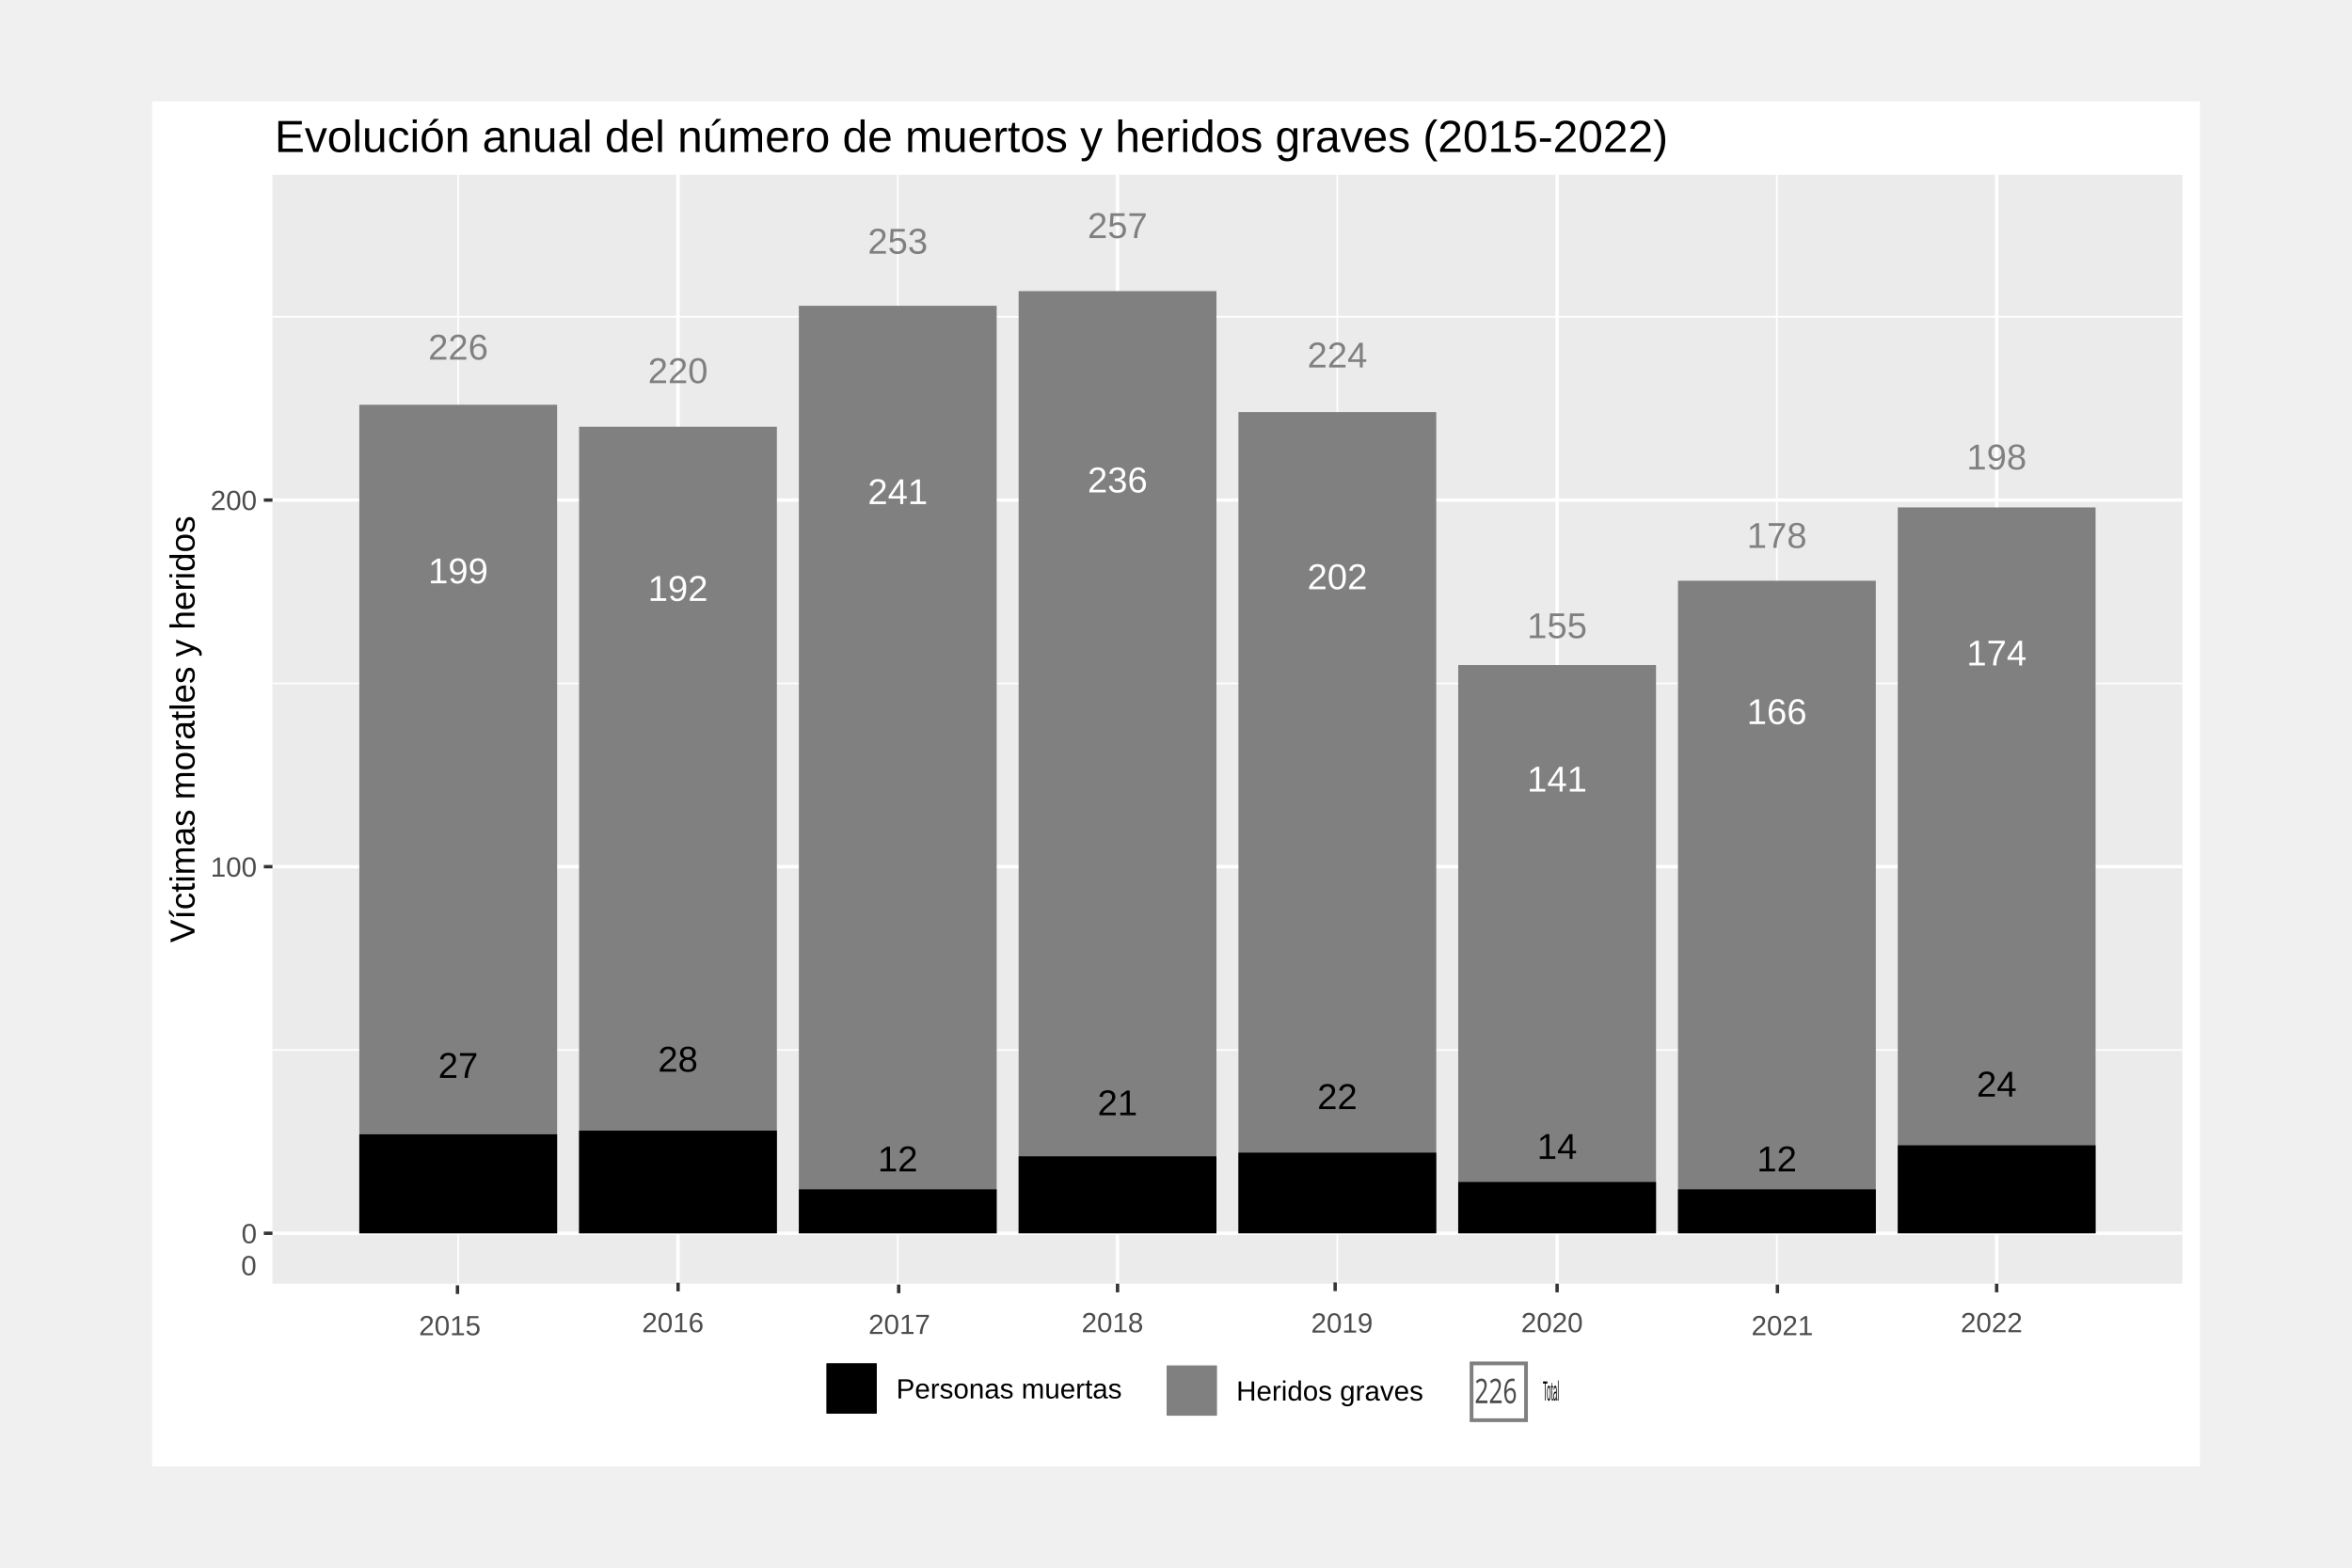
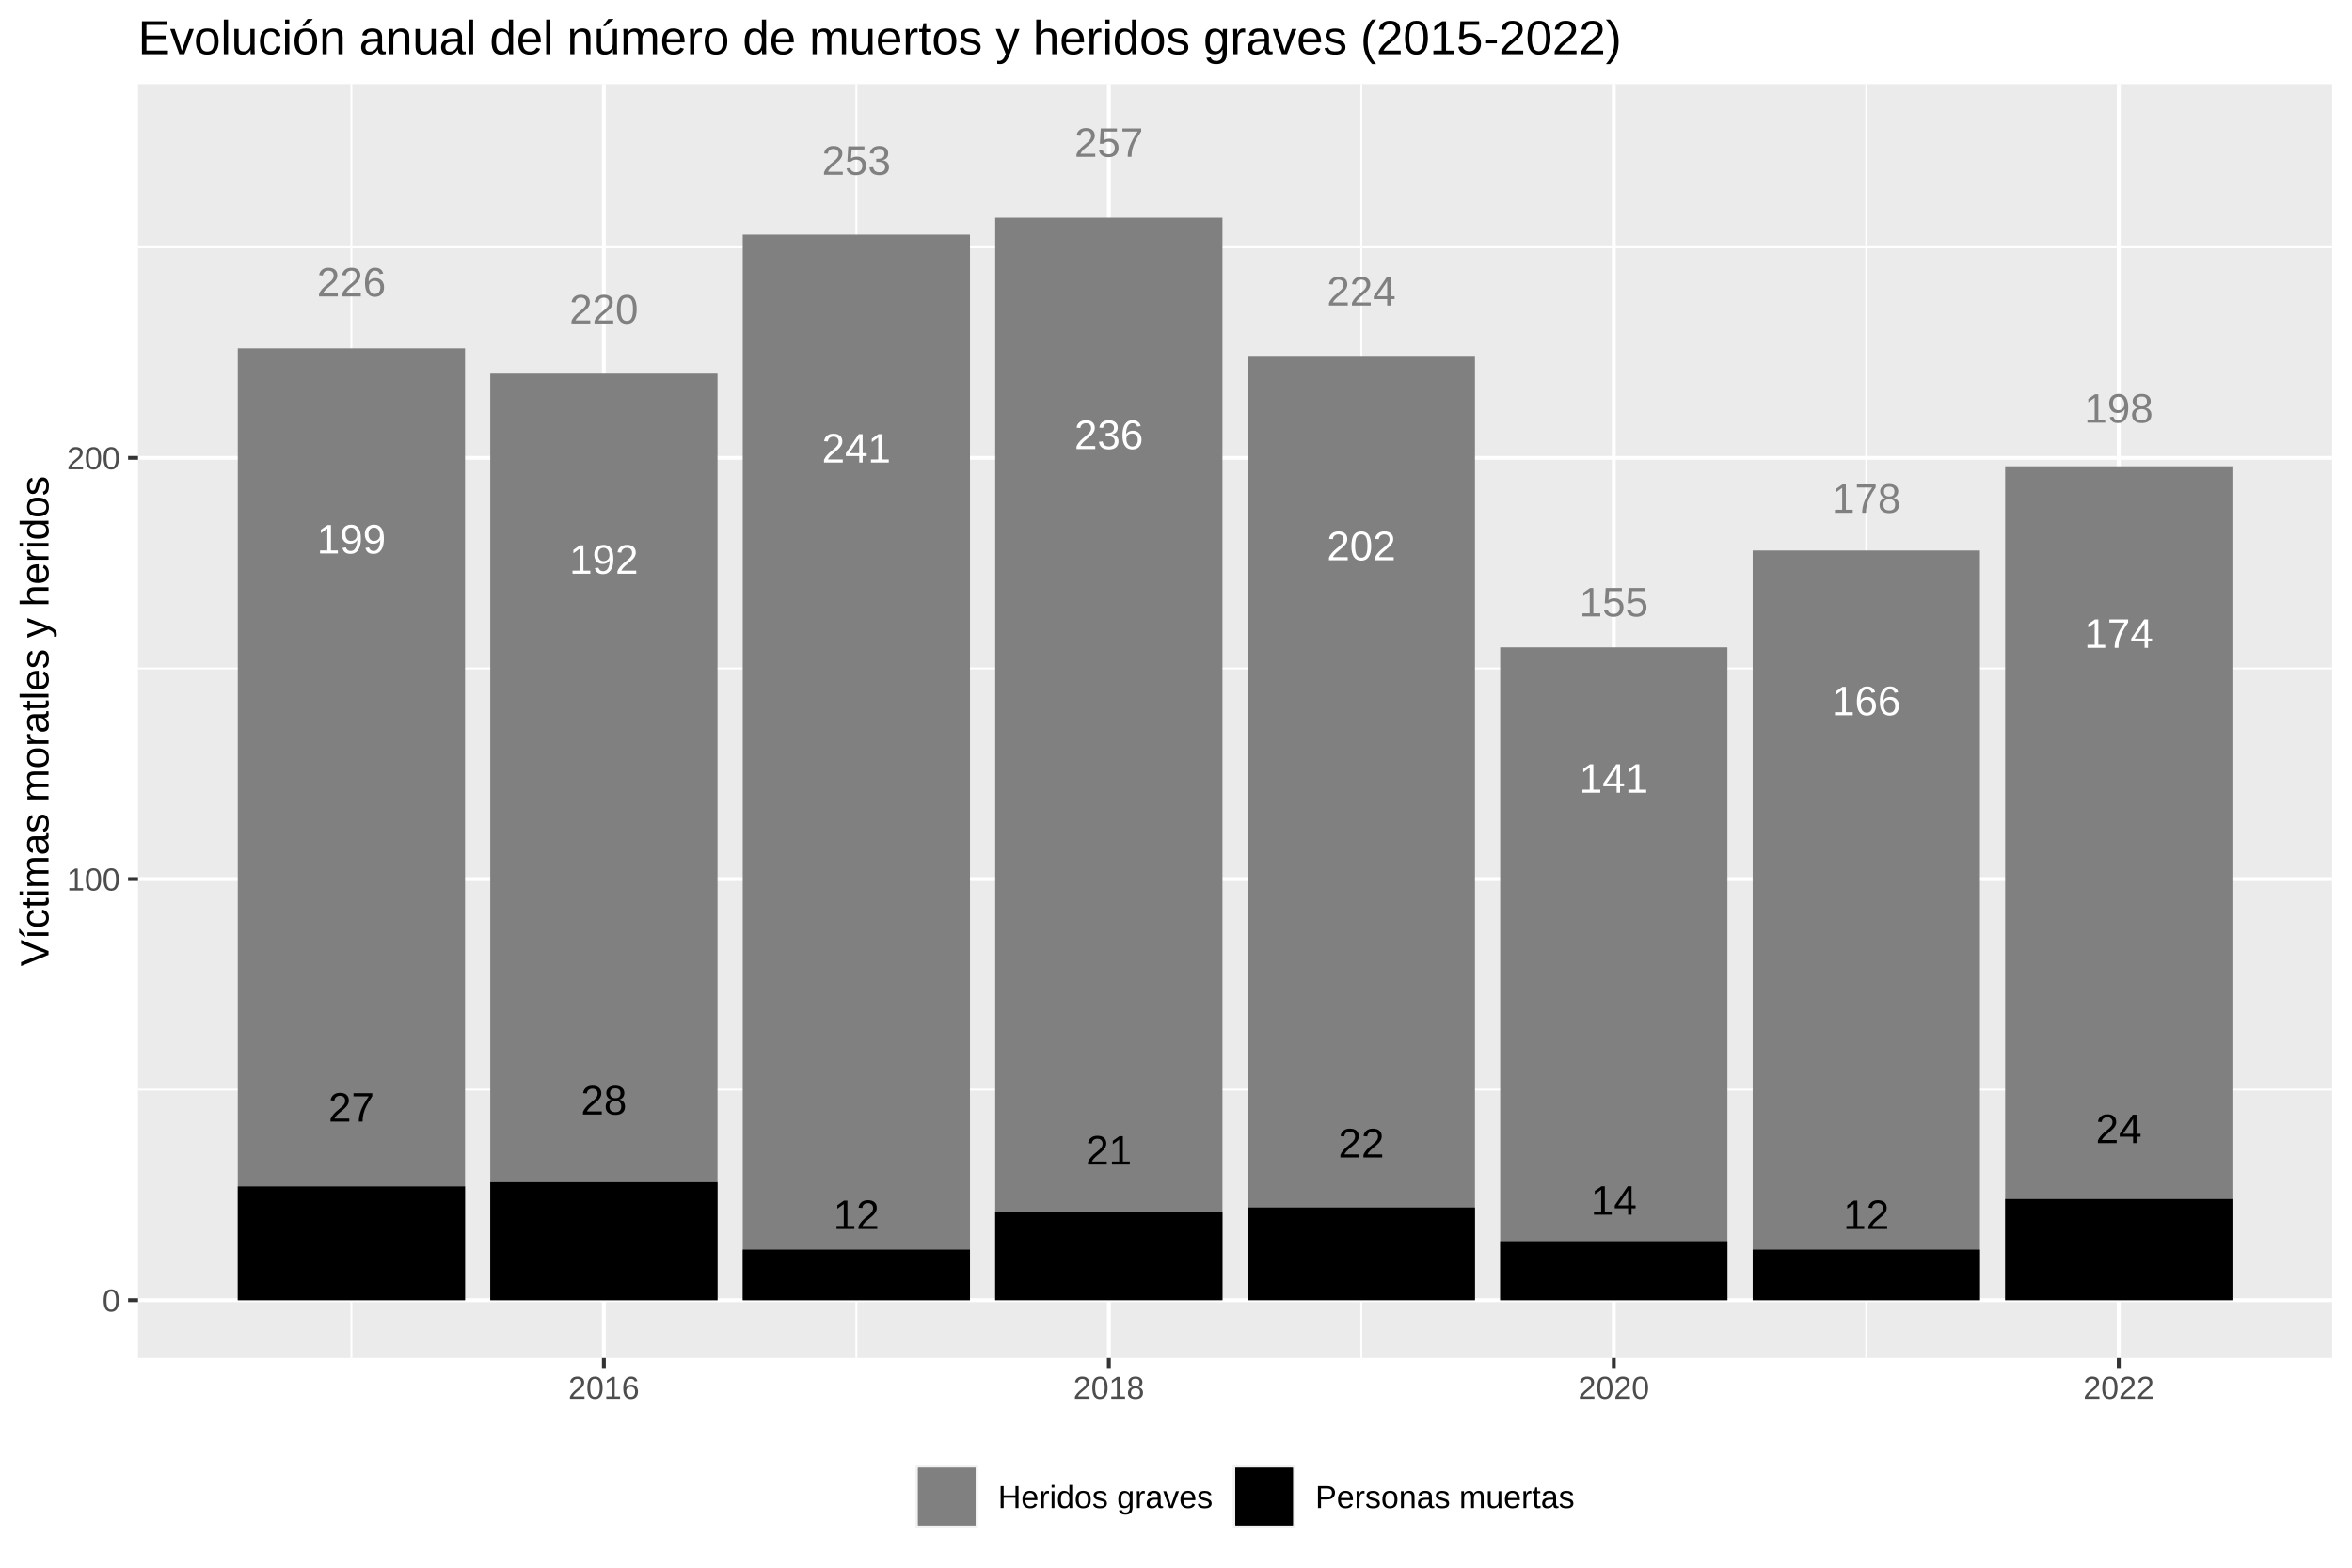
- <svg xmlns="http://www.w3.org/2000/svg" class="svglite" width="648.00pt" height="432.00pt" viewBox="0 0 648.00 432.00" version="1.1" id="svg505">
-   <defs id="defs323">
-     <style type="text/css" id="style321">
+ <svg xmlns="http://www.w3.org/2000/svg" class="svglite" width="648.00pt" height="432.00pt" viewBox="0 0 648.00 432.00">
+   <defs>
+     <style type="text/css">
    .svglite line, .svglite polyline, .svglite polygon, .svglite path, .svglite rect, .svglite circle {
      fill: none;
      stroke: #000000;
      stroke-linecap: round;
      stroke-linejoin: round;
      stroke-miterlimit: 10.00;
    }
    .svglite text {
      white-space: pre;
    }
  </style>
  </defs>
-   <rect width="87.048%" height="87.048%" style="fill:#ffffff;stroke:none;stroke-width:0.87" id="rect325" x="41.966" y="27.977" />
-   <defs id="defs330">
+   <rect width="100%" height="100%" style="stroke: none; fill: #FFFFFF;" />
+   <defs>
    <clipPath id="cpMC4wMHw2NDguMDB8MC4wMHw0MzIuMDA=">
-       <rect x="0.00" y="0.00" width="648.00" height="432.00" id="rect327" />
+       <rect x="0.00" y="0.00" width="648.00" height="432.00" />
    </clipPath>
  </defs>
-   <g clip-path="url(#cpMC4wMHw2NDguMDB8MC4wMHw0MzIuMDA=)" id="g334" transform="matrix(0.8704762,0,0,0.8704762,41.96571,27.97714)">
-     <rect x="0" y="0" width="648" height="432" style="fill:#ffffff;stroke:#ffffff;stroke-width:1.07" id="rect332" />
+   <g clip-path="url(#cpMC4wMHw2NDguMDB8MC4wMHw0MzIuMDA=)">
+     <rect x="0.00" y="0.00" width="648.00" height="432.00" style="stroke-width: 1.07; stroke: #FFFFFF; fill: #FFFFFF;" />
  </g>
-   <defs id="defs339">
+   <defs>
    <clipPath id="cpMzguMDN8NjQyLjUyfDIzLjE4fDM3NC4yNA==">
-       <rect x="38.03" y="23.18" width="604.49" height="351.06" id="rect336" />
+       <rect x="38.03" y="23.18" width="604.49" height="351.06" />
    </clipPath>
  </defs>
-   <g clip-path="url(#cpMzguMDN8NjQyLjUyfDIzLjE4fDM3NC4yNA==)" id="g451" transform="matrix(0.8704762,0,0,0.8704762,41.96571,27.97714)">
-     <rect x="38.03" y="23.18" width="604.49" height="351.06" style="fill:#ebebeb;stroke:none;stroke-width:1.07" id="rect341" />
-     <polyline points="38.03,300.25 642.52,300.25 " style="stroke:#ffffff;stroke-width:0.53;stroke-linecap:butt" id="polyline343" />
-     <polyline points="38.03,184.20 642.52,184.20 " style="stroke:#ffffff;stroke-width:0.53;stroke-linecap:butt" id="polyline345" />
-     <polyline points="38.03,68.14 642.52,68.14 " style="stroke:#ffffff;stroke-width:0.53;stroke-linecap:butt" id="polyline347" />
-     <polyline points="96.81,374.24 96.81,23.18 " style="stroke:#ffffff;stroke-width:0.53;stroke-linecap:butt" id="polyline349" />
-     <polyline points="235.94,374.24 235.94,23.18 " style="stroke:#ffffff;stroke-width:0.53;stroke-linecap:butt" id="polyline351" />
-     <polyline points="375.06,374.24 375.06,23.18 " style="stroke:#ffffff;stroke-width:0.53;stroke-linecap:butt" id="polyline353" />
-     <polyline points="514.18,374.24 514.18,23.18 " style="stroke:#ffffff;stroke-width:0.53;stroke-linecap:butt" id="polyline355" />
-     <polyline points="38.03,358.28 642.52,358.28 " style="stroke:#ffffff;stroke-width:1.07;stroke-linecap:butt" id="polyline357" />
-     <polyline points="38.03,242.23 642.52,242.23 " style="stroke:#ffffff;stroke-width:1.07;stroke-linecap:butt" id="polyline359" />
-     <polyline points="38.03,126.17 642.52,126.17 " style="stroke:#ffffff;stroke-width:1.07;stroke-linecap:butt" id="polyline361" />
-     <polyline points="166.37,374.24 166.37,23.18 " style="stroke:#ffffff;stroke-width:1.07;stroke-linecap:butt" id="polyline363" />
-     <polyline points="305.50,374.24 305.50,23.18 " style="stroke:#ffffff;stroke-width:1.07;stroke-linecap:butt" id="polyline365" />
-     <polyline points="444.62,374.24 444.62,23.18 " style="stroke:#ffffff;stroke-width:1.07;stroke-linecap:butt" id="polyline367" />
-     <polyline points="583.74,374.24 583.74,23.18 " style="stroke:#ffffff;stroke-width:1.07;stroke-linecap:butt" id="polyline369" />
-     <rect x="65.51" y="95.99" width="62.61" height="262.29" style="fill:#808080;stroke:none;stroke-width:1.07;stroke-linecap:butt;stroke-linejoin:miter" id="rect371" />
-     <rect x="135.07" y="102.96" width="62.61" height="255.33" style="fill:#808080;stroke:none;stroke-width:1.07;stroke-linecap:butt;stroke-linejoin:miter" id="rect373" />
-     <rect x="204.63" y="64.66" width="62.61" height="293.63" style="fill:#808080;stroke:none;stroke-width:1.07;stroke-linecap:butt;stroke-linejoin:miter" id="rect375" />
-     <rect x="274.19" y="60.01" width="62.61" height="298.27" style="fill:#808080;stroke:none;stroke-width:1.07;stroke-linecap:butt;stroke-linejoin:miter" id="rect377" />
-     <rect x="343.76" y="98.31" width="62.61" height="259.97" style="fill:#808080;stroke:none;stroke-width:1.07;stroke-linecap:butt;stroke-linejoin:miter" id="rect379" />
-     <rect x="413.32" y="178.39" width="62.61" height="179.89" style="fill:#808080;stroke:none;stroke-width:1.07;stroke-linecap:butt;stroke-linejoin:miter" id="rect381" />
-     <rect x="482.88" y="151.7" width="62.61" height="206.58" style="fill:#808080;stroke:none;stroke-width:1.07;stroke-linecap:butt;stroke-linejoin:miter" id="rect383" />
-     <rect x="552.44" y="128.49" width="62.61" height="229.8" style="fill:#808080;stroke:none;stroke-width:1.07;stroke-linecap:butt;stroke-linejoin:miter" id="rect385" />
-     <rect x="65.51" y="326.95" width="62.61" height="31.34" style="fill:#000000;stroke:none;stroke-width:1.07;stroke-linecap:butt;stroke-linejoin:miter" id="rect387" />
-     <rect x="135.07" y="325.79" width="62.61" height="32.5" style="fill:#000000;stroke:none;stroke-width:1.07;stroke-linecap:butt;stroke-linejoin:miter" id="rect389" />
-     <rect x="204.63" y="344.36" width="62.61" height="13.93" style="fill:#000000;stroke:none;stroke-width:1.07;stroke-linecap:butt;stroke-linejoin:miter" id="rect391" />
-     <rect x="274.19" y="333.91" width="62.61" height="24.37" style="fill:#000000;stroke:none;stroke-width:1.07;stroke-linecap:butt;stroke-linejoin:miter" id="rect393" />
-     <rect x="343.76" y="332.75" width="62.61" height="25.53" style="fill:#000000;stroke:none;stroke-width:1.07;stroke-linecap:butt;stroke-linejoin:miter" id="rect395" />
-     <rect x="413.32" y="342.04" width="62.61" height="16.25" style="fill:#000000;stroke:none;stroke-width:1.07;stroke-linecap:butt;stroke-linejoin:miter" id="rect397" />
-     <rect x="482.88" y="344.36" width="62.61" height="13.93" style="fill:#000000;stroke:none;stroke-width:1.07;stroke-linecap:butt;stroke-linejoin:miter" id="rect399" />
-     <rect x="552.44" y="330.43" width="62.61" height="27.85" style="fill:#000000;stroke:none;stroke-width:1.07;stroke-linecap:butt;stroke-linejoin:miter" id="rect401" />
-     <text x="96.81" y="81.7" text-anchor="middle" style="font-size:11.38px;font-family:Arial;fill:#808080" textLength="18.99" lengthAdjust="spacingAndGlyphs" id="text403">226</text>
-     <text x="166.37" y="89.15" text-anchor="middle" style="font-size:11.38px;font-family:Arial;fill:#808080" textLength="18.99" lengthAdjust="spacingAndGlyphs" id="text405">220</text>
-     <text x="235.94" y="48.17" text-anchor="middle" style="font-size:11.38px;font-family:Arial;fill:#808080" textLength="18.99" lengthAdjust="spacingAndGlyphs" id="text407">253</text>
-     <text x="305.5" y="43.21" text-anchor="middle" style="font-size:11.38px;font-family:Arial;fill:#808080" textLength="18.99" lengthAdjust="spacingAndGlyphs" id="text409">257</text>
-     <text x="375.06" y="84.19" text-anchor="middle" style="font-size:11.38px;font-family:Arial;fill:#808080" textLength="18.99" lengthAdjust="spacingAndGlyphs" id="text411">224</text>
-     <text x="444.62" y="169.87" text-anchor="middle" style="font-size:11.38px;font-family:Arial;fill:#808080" textLength="18.99" lengthAdjust="spacingAndGlyphs" id="text413">155</text>
-     <text x="514.18" y="141.31" text-anchor="middle" style="font-size:11.38px;font-family:Arial;fill:#808080" textLength="18.99" lengthAdjust="spacingAndGlyphs" id="text415">178</text>
-     <text x="583.74" y="116.47" text-anchor="middle" style="font-size:11.38px;font-family:Arial;fill:#808080" textLength="18.99" lengthAdjust="spacingAndGlyphs" id="text417">198</text>
-     <text x="96.81" y="152.52" text-anchor="middle" style="font-size:11.38px;font-family:Arial;fill:#ffffff" textLength="18.99" lengthAdjust="spacingAndGlyphs" id="text419">199</text>
-     <text x="166.37" y="158.09" text-anchor="middle" style="font-size:11.38px;font-family:Arial;fill:#ffffff" textLength="18.99" lengthAdjust="spacingAndGlyphs" id="text421">192</text>
-     <text x="235.94" y="127.45" text-anchor="middle" style="font-size:11.38px;font-family:Arial;fill:#ffffff" textLength="18.99" lengthAdjust="spacingAndGlyphs" id="text423">241</text>
-     <text x="305.5" y="123.74" text-anchor="middle" style="font-size:11.38px;font-family:Arial;fill:#ffffff" textLength="18.99" lengthAdjust="spacingAndGlyphs" id="text425">236</text>
-     <text x="375.06" y="154.38" text-anchor="middle" style="font-size:11.38px;font-family:Arial;fill:#ffffff" textLength="18.99" lengthAdjust="spacingAndGlyphs" id="text427">202</text>
-     <text x="444.62" y="218.44" text-anchor="middle" style="font-size:11.38px;font-family:Arial;fill:#ffffff" textLength="18.99" lengthAdjust="spacingAndGlyphs" id="text429">141</text>
-     <text x="514.18" y="197.09" text-anchor="middle" style="font-size:11.38px;font-family:Arial;fill:#ffffff" textLength="18.99" lengthAdjust="spacingAndGlyphs" id="text431">166</text>
-     <text x="583.74" y="178.52" text-anchor="middle" style="font-size:11.38px;font-family:Arial;fill:#ffffff" textLength="18.99" lengthAdjust="spacingAndGlyphs" id="text433">174</text>
-     <text x="96.81" y="309.08" text-anchor="middle" style="font-size:11.38px;font-family:Arial" textLength="12.66" lengthAdjust="spacingAndGlyphs" id="text435">27</text>
-     <text x="166.37" y="307.11" text-anchor="middle" style="font-size:11.38px;font-family:Arial" textLength="12.66" lengthAdjust="spacingAndGlyphs" id="text437">28</text>
-     <text x="235.94" y="338.68" text-anchor="middle" style="font-size:11.38px;font-family:Arial" textLength="12.66" lengthAdjust="spacingAndGlyphs" id="text439">12</text>
-     <text x="305.5" y="320.92" text-anchor="middle" style="font-size:11.38px;font-family:Arial" textLength="12.66" lengthAdjust="spacingAndGlyphs" id="text441">21</text>
-     <text x="375.06" y="318.95" text-anchor="middle" style="font-size:11.38px;font-family:Arial" textLength="12.66" lengthAdjust="spacingAndGlyphs" id="text443">22</text>
-     <text x="444.62" y="334.73" text-anchor="middle" style="font-size:11.38px;font-family:Arial" textLength="12.66" lengthAdjust="spacingAndGlyphs" id="text445">14</text>
-     <text x="514.18" y="338.68" text-anchor="middle" style="font-size:11.38px;font-family:Arial" textLength="12.66" lengthAdjust="spacingAndGlyphs" id="text447">12</text>
-     <text x="583.74" y="315" text-anchor="middle" style="font-size:11.38px;font-family:Arial" textLength="12.66" lengthAdjust="spacingAndGlyphs" id="text449">24</text>
+   <g clip-path="url(#cpMzguMDN8NjQyLjUyfDIzLjE4fDM3NC4yNA==)">
+     <rect x="38.03" y="23.18" width="604.49" height="351.06" style="stroke-width: 1.07; stroke: none; fill: #EBEBEB;" />
+     <polyline points="38.03,300.25 642.52,300.25 " style="stroke-width: 0.53; stroke: #FFFFFF; stroke-linecap: butt;" />
+     <polyline points="38.03,184.20 642.52,184.20 " style="stroke-width: 0.53; stroke: #FFFFFF; stroke-linecap: butt;" />
+     <polyline points="38.03,68.14 642.52,68.14 " style="stroke-width: 0.53; stroke: #FFFFFF; stroke-linecap: butt;" />
+     <polyline points="96.81,374.24 96.81,23.18 " style="stroke-width: 0.53; stroke: #FFFFFF; stroke-linecap: butt;" />
+     <polyline points="235.94,374.24 235.94,23.18 " style="stroke-width: 0.53; stroke: #FFFFFF; stroke-linecap: butt;" />
+     <polyline points="375.06,374.24 375.06,23.18 " style="stroke-width: 0.53; stroke: #FFFFFF; stroke-linecap: butt;" />
+     <polyline points="514.18,374.24 514.18,23.18 " style="stroke-width: 0.53; stroke: #FFFFFF; stroke-linecap: butt;" />
+     <polyline points="38.03,358.28 642.52,358.28 " style="stroke-width: 1.07; stroke: #FFFFFF; stroke-linecap: butt;" />
+     <polyline points="38.03,242.23 642.52,242.23 " style="stroke-width: 1.07; stroke: #FFFFFF; stroke-linecap: butt;" />
+     <polyline points="38.03,126.17 642.52,126.17 " style="stroke-width: 1.07; stroke: #FFFFFF; stroke-linecap: butt;" />
+     <polyline points="166.37,374.24 166.37,23.18 " style="stroke-width: 1.07; stroke: #FFFFFF; stroke-linecap: butt;" />
+     <polyline points="305.50,374.24 305.50,23.18 " style="stroke-width: 1.07; stroke: #FFFFFF; stroke-linecap: butt;" />
+     <polyline points="444.62,374.24 444.62,23.18 " style="stroke-width: 1.07; stroke: #FFFFFF; stroke-linecap: butt;" />
+     <polyline points="583.74,374.24 583.74,23.18 " style="stroke-width: 1.07; stroke: #FFFFFF; stroke-linecap: butt;" />
+     <rect x="65.51" y="95.99" width="62.61" height="262.29" style="stroke-width: 1.07; stroke: none; stroke-linecap: butt; stroke-linejoin: miter; fill: #808080;" />
+     <rect x="135.07" y="102.96" width="62.61" height="255.33" style="stroke-width: 1.07; stroke: none; stroke-linecap: butt; stroke-linejoin: miter; fill: #808080;" />
+     <rect x="204.63" y="64.66" width="62.61" height="293.63" style="stroke-width: 1.07; stroke: none; stroke-linecap: butt; stroke-linejoin: miter; fill: #808080;" />
+     <rect x="274.19" y="60.01" width="62.61" height="298.27" style="stroke-width: 1.07; stroke: none; stroke-linecap: butt; stroke-linejoin: miter; fill: #808080;" />
+     <rect x="343.76" y="98.31" width="62.61" height="259.97" style="stroke-width: 1.07; stroke: none; stroke-linecap: butt; stroke-linejoin: miter; fill: #808080;" />
+     <rect x="413.32" y="178.39" width="62.61" height="179.89" style="stroke-width: 1.07; stroke: none; stroke-linecap: butt; stroke-linejoin: miter; fill: #808080;" />
+     <rect x="482.88" y="151.70" width="62.61" height="206.58" style="stroke-width: 1.07; stroke: none; stroke-linecap: butt; stroke-linejoin: miter; fill: #808080;" />
+     <rect x="552.44" y="128.49" width="62.61" height="229.80" style="stroke-width: 1.07; stroke: none; stroke-linecap: butt; stroke-linejoin: miter; fill: #808080;" />
+     <rect x="65.51" y="326.95" width="62.61" height="31.34" style="stroke-width: 1.07; stroke: none; stroke-linecap: butt; stroke-linejoin: miter; fill: #000000;" />
+     <rect x="135.07" y="325.79" width="62.61" height="32.50" style="stroke-width: 1.07; stroke: none; stroke-linecap: butt; stroke-linejoin: miter; fill: #000000;" />
+     <rect x="204.63" y="344.36" width="62.61" height="13.93" style="stroke-width: 1.07; stroke: none; stroke-linecap: butt; stroke-linejoin: miter; fill: #000000;" />
+     <rect x="274.19" y="333.91" width="62.61" height="24.37" style="stroke-width: 1.07; stroke: none; stroke-linecap: butt; stroke-linejoin: miter; fill: #000000;" />
+     <rect x="343.76" y="332.75" width="62.61" height="25.53" style="stroke-width: 1.07; stroke: none; stroke-linecap: butt; stroke-linejoin: miter; fill: #000000;" />
+     <rect x="413.32" y="342.04" width="62.61" height="16.25" style="stroke-width: 1.07; stroke: none; stroke-linecap: butt; stroke-linejoin: miter; fill: #000000;" />
+     <rect x="482.88" y="344.36" width="62.61" height="13.93" style="stroke-width: 1.07; stroke: none; stroke-linecap: butt; stroke-linejoin: miter; fill: #000000;" />
+     <rect x="552.44" y="330.43" width="62.61" height="27.85" style="stroke-width: 1.07; stroke: none; stroke-linecap: butt; stroke-linejoin: miter; fill: #000000;" />
+     <text x="96.81" y="81.70" text-anchor="middle" style="font-size: 11.38px;fill: #808080; font-family: &quot;Arial&quot;;" textLength="18.99px" lengthAdjust="spacingAndGlyphs">226</text>
+     <text x="166.37" y="89.15" text-anchor="middle" style="font-size: 11.38px;fill: #808080; font-family: &quot;Arial&quot;;" textLength="18.99px" lengthAdjust="spacingAndGlyphs">220</text>
+     <text x="235.94" y="48.17" text-anchor="middle" style="font-size: 11.38px;fill: #808080; font-family: &quot;Arial&quot;;" textLength="18.99px" lengthAdjust="spacingAndGlyphs">253</text>
+     <text x="305.50" y="43.21" text-anchor="middle" style="font-size: 11.38px;fill: #808080; font-family: &quot;Arial&quot;;" textLength="18.99px" lengthAdjust="spacingAndGlyphs">257</text>
+     <text x="375.06" y="84.19" text-anchor="middle" style="font-size: 11.38px;fill: #808080; font-family: &quot;Arial&quot;;" textLength="18.99px" lengthAdjust="spacingAndGlyphs">224</text>
+     <text x="444.62" y="169.87" text-anchor="middle" style="font-size: 11.38px;fill: #808080; font-family: &quot;Arial&quot;;" textLength="18.99px" lengthAdjust="spacingAndGlyphs">155</text>
+     <text x="514.18" y="141.31" text-anchor="middle" style="font-size: 11.38px;fill: #808080; font-family: &quot;Arial&quot;;" textLength="18.99px" lengthAdjust="spacingAndGlyphs">178</text>
+     <text x="583.74" y="116.47" text-anchor="middle" style="font-size: 11.38px;fill: #808080; font-family: &quot;Arial&quot;;" textLength="18.99px" lengthAdjust="spacingAndGlyphs">198</text>
+     <text x="96.81" y="152.52" text-anchor="middle" style="font-size: 11.38px;fill: #FFFFFF; font-family: &quot;Arial&quot;;" textLength="18.99px" lengthAdjust="spacingAndGlyphs">199</text>
+     <text x="166.37" y="158.09" text-anchor="middle" style="font-size: 11.38px;fill: #FFFFFF; font-family: &quot;Arial&quot;;" textLength="18.99px" lengthAdjust="spacingAndGlyphs">192</text>
+     <text x="235.94" y="127.45" text-anchor="middle" style="font-size: 11.38px;fill: #FFFFFF; font-family: &quot;Arial&quot;;" textLength="18.99px" lengthAdjust="spacingAndGlyphs">241</text>
+     <text x="305.50" y="123.74" text-anchor="middle" style="font-size: 11.38px;fill: #FFFFFF; font-family: &quot;Arial&quot;;" textLength="18.99px" lengthAdjust="spacingAndGlyphs">236</text>
+     <text x="375.06" y="154.38" text-anchor="middle" style="font-size: 11.38px;fill: #FFFFFF; font-family: &quot;Arial&quot;;" textLength="18.99px" lengthAdjust="spacingAndGlyphs">202</text>
+     <text x="444.62" y="218.44" text-anchor="middle" style="font-size: 11.38px;fill: #FFFFFF; font-family: &quot;Arial&quot;;" textLength="18.99px" lengthAdjust="spacingAndGlyphs">141</text>
+     <text x="514.18" y="197.09" text-anchor="middle" style="font-size: 11.38px;fill: #FFFFFF; font-family: &quot;Arial&quot;;" textLength="18.99px" lengthAdjust="spacingAndGlyphs">166</text>
+     <text x="583.74" y="178.52" text-anchor="middle" style="font-size: 11.38px;fill: #FFFFFF; font-family: &quot;Arial&quot;;" textLength="18.99px" lengthAdjust="spacingAndGlyphs">174</text>
+     <text x="96.81" y="309.08" text-anchor="middle" style="font-size: 11.38px; font-family: &quot;Arial&quot;;" textLength="12.66px" lengthAdjust="spacingAndGlyphs">27</text>
+     <text x="166.37" y="307.11" text-anchor="middle" style="font-size: 11.38px; font-family: &quot;Arial&quot;;" textLength="12.66px" lengthAdjust="spacingAndGlyphs">28</text>
+     <text x="235.94" y="338.68" text-anchor="middle" style="font-size: 11.38px; font-family: &quot;Arial&quot;;" textLength="12.66px" lengthAdjust="spacingAndGlyphs">12</text>
+     <text x="305.50" y="320.92" text-anchor="middle" style="font-size: 11.38px; font-family: &quot;Arial&quot;;" textLength="12.66px" lengthAdjust="spacingAndGlyphs">21</text>
+     <text x="375.06" y="318.95" text-anchor="middle" style="font-size: 11.38px; font-family: &quot;Arial&quot;;" textLength="12.66px" lengthAdjust="spacingAndGlyphs">22</text>
+     <text x="444.62" y="334.73" text-anchor="middle" style="font-size: 11.38px; font-family: &quot;Arial&quot;;" textLength="12.66px" lengthAdjust="spacingAndGlyphs">14</text>
+     <text x="514.18" y="338.68" text-anchor="middle" style="font-size: 11.38px; font-family: &quot;Arial&quot;;" textLength="12.66px" lengthAdjust="spacingAndGlyphs">12</text>
+     <text x="583.74" y="315.00" text-anchor="middle" style="font-size: 11.38px; font-family: &quot;Arial&quot;;" textLength="12.66px" lengthAdjust="spacingAndGlyphs">24</text>
  </g>
-   <g clip-path="url(#cpMC4wMHw2NDguMDB8MC4wMHw0MzIuMDA=)" id="g503" transform="matrix(0.8704762,0,0,0.8704762,41.96571,27.97714)">
-     <text x="33.1" y="361.43" text-anchor="end" style="font-size:8.8px;font-family:Arial;fill:#4d4d4d" textLength="4.9" lengthAdjust="spacingAndGlyphs" id="text453">0</text>
-     <text x="33.1" y="245.38" text-anchor="end" style="font-size:8.8px;font-family:Arial;fill:#4d4d4d" textLength="14.69" lengthAdjust="spacingAndGlyphs" id="text455">100</text>
-     <text x="33.1" y="129.32" text-anchor="end" style="font-size:8.8px;font-family:Arial;fill:#4d4d4d" textLength="14.69" lengthAdjust="spacingAndGlyphs" id="text457">200</text>
-     <polyline points="35.29,358.28 38.03,358.28 " style="stroke:#333333;stroke-width:1.07;stroke-linecap:butt" id="polyline459" />
-     <polyline points="35.29,242.23 38.03,242.23 " style="stroke:#333333;stroke-width:1.07;stroke-linecap:butt" id="polyline461" />
-     <polyline points="35.29,126.17 38.03,126.17 " style="stroke:#333333;stroke-width:1.07;stroke-linecap:butt" id="polyline463" />
-     <polyline points="305.50,376.98 305.50,374.24 " style="stroke:#333333;stroke-width:1.07;stroke-linecap:butt" id="polyline467" />
-     <polyline points="444.62,376.98 444.62,374.24 " style="stroke:#333333;stroke-width:1.07;stroke-linecap:butt" id="polyline469" />
-     <polyline points="444.62,376.98 444.62,374.24 " style="fill:none;stroke:#333333;stroke-width:1.07;stroke-linecap:butt;stroke-linejoin:round;stroke-miterlimit:10" id="polyline469-5" transform="translate(-70.24628,-0.4088875)" />
-     <polyline points="444.62,376.98 444.62,374.24 " style="fill:none;stroke:#333333;stroke-width:1.07;stroke-linecap:butt;stroke-linejoin:round;stroke-miterlimit:10" id="polyline469-6" transform="translate(-5.906709,29.35611)" />
-     <polyline points="583.74,376.98 583.74,374.24 " style="stroke:#333333;stroke-width:1.07;stroke-linecap:butt" id="polyline471" />
-     <text transform="rotate(-90,106.035,92.675)" text-anchor="middle" style="font-size:11px;font-family:Arial" textLength="135.14" lengthAdjust="spacingAndGlyphs" id="text481">Víctimas moratles y heridos</text>
-     <rect x="241.25" y="398.28" width="198.04" height="28.24" style="fill:#ffffff;stroke:none;stroke-width:1.07" id="rect483" />
-     <text x="38.03" y="14.93" style="font-size:13.2px;font-family:Arial" textLength="408.43" lengthAdjust="spacingAndGlyphs" id="text501" transform="matrix(1.078986,0,0,1.078986,-2.308342,-0.1315401)">Evolución anual del número de muertos y heridos graves (2015-2022)</text>
-     <polyline points="583.74,376.98 583.74,374.24 " style="fill:none;stroke:#333333;stroke-width:1.07;stroke-linecap:butt;stroke-linejoin:round;stroke-miterlimit:10" id="polyline471-1" transform="translate(-69.38649,0.2637213)" />
-     <polyline points="583.74,376.98 583.74,374.24 " style="fill:none;stroke:#333333;stroke-width:1.07;stroke-linecap:butt;stroke-linejoin:round;stroke-miterlimit:10" id="polyline471-6" transform="translate(-347.5098,0.2637213)" />
-     <polyline points="583.74,376.98 583.74,374.24 " style="fill:none;stroke:#333333;stroke-width:1.07;stroke-linecap:butt;stroke-linejoin:round;stroke-miterlimit:10" id="polyline471-8" transform="translate(-417.3315,-0.3181266)" />
-     <polyline points="583.74,376.98 583.74,374.24 " style="fill:none;stroke:#333333;stroke-width:1.07;stroke-linecap:butt;stroke-linejoin:round;stroke-miterlimit:10" id="polyline471-9" transform="translate(-487.1533,0.509265)" />
+   <g clip-path="url(#cpMC4wMHw2NDguMDB8MC4wMHw0MzIuMDA=)">
+     <text x="33.10" y="361.43" text-anchor="end" style="font-size: 8.80px;fill: #4D4D4D; font-family: &quot;Arial&quot;;" textLength="4.90px" lengthAdjust="spacingAndGlyphs">0</text>
+     <text x="33.10" y="245.38" text-anchor="end" style="font-size: 8.80px;fill: #4D4D4D; font-family: &quot;Arial&quot;;" textLength="14.69px" lengthAdjust="spacingAndGlyphs">100</text>
+     <text x="33.10" y="129.32" text-anchor="end" style="font-size: 8.80px;fill: #4D4D4D; font-family: &quot;Arial&quot;;" textLength="14.69px" lengthAdjust="spacingAndGlyphs">200</text>
+     <polyline points="35.29,358.28 38.03,358.28 " style="stroke-width: 1.07; stroke: #333333; stroke-linecap: butt;" />
+     <polyline points="35.29,242.23 38.03,242.23 " style="stroke-width: 1.07; stroke: #333333; stroke-linecap: butt;" />
+     <polyline points="35.29,126.17 38.03,126.17 " style="stroke-width: 1.07; stroke: #333333; stroke-linecap: butt;" />
+     <polyline points="166.37,376.98 166.37,374.24 " style="stroke-width: 1.07; stroke: #333333; stroke-linecap: butt;" />
+     <polyline points="305.50,376.98 305.50,374.24 " style="stroke-width: 1.07; stroke: #333333; stroke-linecap: butt;" />
+     <polyline points="444.62,376.98 444.62,374.24 " style="stroke-width: 1.07; stroke: #333333; stroke-linecap: butt;" />
+     <polyline points="583.74,376.98 583.74,374.24 " style="stroke-width: 1.07; stroke: #333333; stroke-linecap: butt;" />
+     <text x="166.37" y="385.47" text-anchor="middle" style="font-size: 8.80px;fill: #4D4D4D; font-family: &quot;Arial&quot;;" textLength="19.58px" lengthAdjust="spacingAndGlyphs">2016</text>
+     <text x="305.50" y="385.47" text-anchor="middle" style="font-size: 8.80px;fill: #4D4D4D; font-family: &quot;Arial&quot;;" textLength="19.58px" lengthAdjust="spacingAndGlyphs">2018</text>
+     <text x="444.62" y="385.47" text-anchor="middle" style="font-size: 8.80px;fill: #4D4D4D; font-family: &quot;Arial&quot;;" textLength="19.58px" lengthAdjust="spacingAndGlyphs">2020</text>
+     <text x="583.74" y="385.47" text-anchor="middle" style="font-size: 8.80px;fill: #4D4D4D; font-family: &quot;Arial&quot;;" textLength="19.58px" lengthAdjust="spacingAndGlyphs">2022</text>
+     <text transform="translate(13.36,198.71) rotate(-90)" text-anchor="middle" style="font-size: 11.00px; font-family: &quot;Arial&quot;;" textLength="135.14px" lengthAdjust="spacingAndGlyphs">Víctimas moratles y heridos</text>
+     <rect x="241.25" y="398.28" width="198.04" height="28.24" style="stroke-width: 1.07; stroke: none; fill: #FFFFFF;" />
+     <rect x="252.21" y="403.76" width="17.28" height="17.28" style="stroke-width: 1.07; stroke: none; fill: #F2F2F2;" />
+     <rect x="252.92" y="404.47" width="15.86" height="15.86" style="stroke-width: 1.07; stroke: none; stroke-linecap: butt; stroke-linejoin: miter; fill: #808080;" />
+     <rect x="252.92" y="404.47" width="15.86" height="15.86" style="stroke-width: 1.07; stroke: none; stroke-linecap: butt; stroke-linejoin: miter; fill: #808080;" />
+     <rect x="339.64" y="403.76" width="17.28" height="17.28" style="stroke-width: 1.07; stroke: none; fill: #F2F2F2;" />
+     <rect x="340.35" y="404.47" width="15.86" height="15.86" style="stroke-width: 1.07; stroke: none; stroke-linecap: butt; stroke-linejoin: miter; fill: #000000;" />
+     <rect x="340.35" y="404.47" width="15.86" height="15.86" style="stroke-width: 1.07; stroke: none; stroke-linecap: butt; stroke-linejoin: miter; fill: #000000;" />
+     <text x="274.97" y="415.55" style="font-size: 8.80px; font-family: &quot;Arial&quot;;" textLength="59.18px" lengthAdjust="spacingAndGlyphs">Heridos graves</text>
+     <text x="362.40" y="415.55" style="font-size: 8.80px; font-family: &quot;Arial&quot;;" textLength="71.42px" lengthAdjust="spacingAndGlyphs">Personas muertas</text>
+     <text x="38.03" y="14.93" style="font-size: 13.20px; font-family: &quot;Arial&quot;;" textLength="408.43px" lengthAdjust="spacingAndGlyphs">Evolución anual del número de muertos y heridos graves (2015-2022)</text>
  </g>
-   <rect x="321.434" y="376.3" width="13.806" height="13.806" style="fill:#808080;stroke:none;stroke-width:0.931;stroke-linecap:butt;stroke-linejoin:miter;stroke-miterlimit:10" id="rect146" />
-   <rect x="321.434" y="376.3" width="13.806" height="13.806" style="fill:#808080;stroke:none;stroke-width:0.931;stroke-linecap:butt;stroke-linejoin:miter;stroke-miterlimit:10" id="rect148" />
-   <rect x="405.374" y="376.3" width="13.806" height="13.806" style="fill:#000000;stroke:none;stroke-width:0.931;stroke-linecap:butt;stroke-linejoin:miter;stroke-miterlimit:10" id="rect150" />
-   <rect x="405.426" y="375.699" width="15.009" height="15.661" style="fill:#ffffff;fill-opacity:1;stroke:#808080;stroke-width:1.034;stroke-linecap:butt;stroke-linejoin:miter;stroke-miterlimit:10;stroke-opacity:1" id="rect152" />
-   <text x="274.97" y="415.55" style="font-size:8.8px;font-family:Arial;white-space:pre" textLength="59.18" lengthAdjust="spacingAndGlyphs" id="text154" transform="matrix(0.8704762,0,0,0.8704762,101.2732,24.21859)">Heridos graves</text>
-   <text x="362.4" y="415.55" style="font-size:8.8px;font-family:Arial;white-space:pre" textLength="71.42" lengthAdjust="spacingAndGlyphs" id="text156" transform="matrix(0.2407833,0,0,0.8704762,337.8072,24.21859)">Total</text>
-   <rect x="227.736" y="375.708" width="13.806" height="13.806" style="fill:#000000;stroke:none;stroke-width:0.931;stroke-linecap:butt;stroke-linejoin:miter;stroke-miterlimit:10" id="rect150-9" />
-   <rect x="227.736" y="375.708" width="13.806" height="13.806" style="fill:#000000;stroke:none;stroke-width:0.931;stroke-linecap:butt;stroke-linejoin:miter;stroke-miterlimit:10" id="rect152-3" />
-   <text x="362.4" y="415.55" style="font-size:8.8px;font-family:Arial;white-space:pre" textLength="71.42" lengthAdjust="spacingAndGlyphs" id="text156-1" transform="matrix(0.8704762,0,0,0.8704762,-68.53019,23.62667)">Personas muertas</text>
-   <text xml:space="preserve" style="font-style:normal;font-weight:normal;font-size:8.011px;line-height:1.25;font-family:sans-serif;letter-spacing:0px;word-spacing:0px;white-space:pre;fill:#4c4c4c;fill-opacity:1;stroke:none;stroke-width:0.2" x="476.717" y="329.522" id="text1412" transform="scale(0.8521805,1.17346)">
-     <tspan id="tspan1410" style="fill:#4c4c4c;fill-opacity:1;stroke-width:0.2" x="476.717" y="329.522">226</tspan>
-   </text>
-   <text x="33.1" y="361.43" text-anchor="end" style="font-size:8.8px;font-family:Arial;white-space:pre;fill:#4d4d4d" textLength="4.9" lengthAdjust="spacingAndGlyphs" id="text130" transform="matrix(0.8704762,0,0,0.8704762,41.87083,36.792)">0</text>
-   <text x="166.37" y="385.47" text-anchor="middle" style="font-size:8.8px;font-family:Arial;white-space:pre;fill:#4d4d4d" textLength="19.58" lengthAdjust="spacingAndGlyphs" id="text136" transform="matrix(0.8704762,0,0,0.8704762,40.56512,31.56914)">2016</text>
-   <text x="305.5" y="385.47" text-anchor="middle" style="font-size:8.8px;font-family:Arial;white-space:pre;fill:#4d4d4d" textLength="19.58" lengthAdjust="spacingAndGlyphs" id="text138" transform="matrix(0.8704762,0,0,0.8704762,40.56512,31.56914)">2018</text>
-   <text x="444.62" y="385.47" text-anchor="middle" style="font-size:8.8px;font-family:Arial;white-space:pre;fill:#4d4d4d" textLength="19.58" lengthAdjust="spacingAndGlyphs" id="text140" transform="matrix(0.8704762,0,0,0.8704762,40.56512,31.56914)">2020</text>
-   <text x="583.74" y="385.47" text-anchor="middle" style="font-size:8.8px;font-family:Arial;white-space:pre;fill:#4d4d4d" textLength="19.58" lengthAdjust="spacingAndGlyphs" id="text142" transform="matrix(0.8704762,0,0,0.8704762,40.56512,31.56914)">2022</text>
-   <text x="166.37" y="385.47" text-anchor="middle" style="font-size:8.8px;font-family:Arial;white-space:pre;fill:#4d4d4d" textLength="19.58" lengthAdjust="spacingAndGlyphs" id="text136-2" transform="matrix(0.8704762,0,0,0.8704762,-20.87635,32.39876)">2015</text>
-   <text x="166.37" y="385.47" text-anchor="middle" style="font-size:8.8px;font-family:Arial;white-space:pre;fill:#4d4d4d" textLength="19.58" lengthAdjust="spacingAndGlyphs" id="text136-9" transform="matrix(0.8704762,0,0,0.8704762,102.9725,32.05555)">2017</text>
-   <text x="166.37" y="385.47" text-anchor="middle" style="font-size:8.8px;font-family:Arial;white-space:pre;fill:#4d4d4d" textLength="19.58" lengthAdjust="spacingAndGlyphs" id="text136-8" transform="matrix(0.8704762,0,0,0.8704762,224.9113,31.67502)">2019</text>
-   <text x="166.37" y="385.47" text-anchor="middle" style="font-size:8.8px;font-family:Arial;white-space:pre;fill:#4d4d4d" textLength="19.58" lengthAdjust="spacingAndGlyphs" id="text136-94" transform="matrix(0.8704762,0,0,0.8704762,346.2159,32.3913)">2021</text>
</svg>
